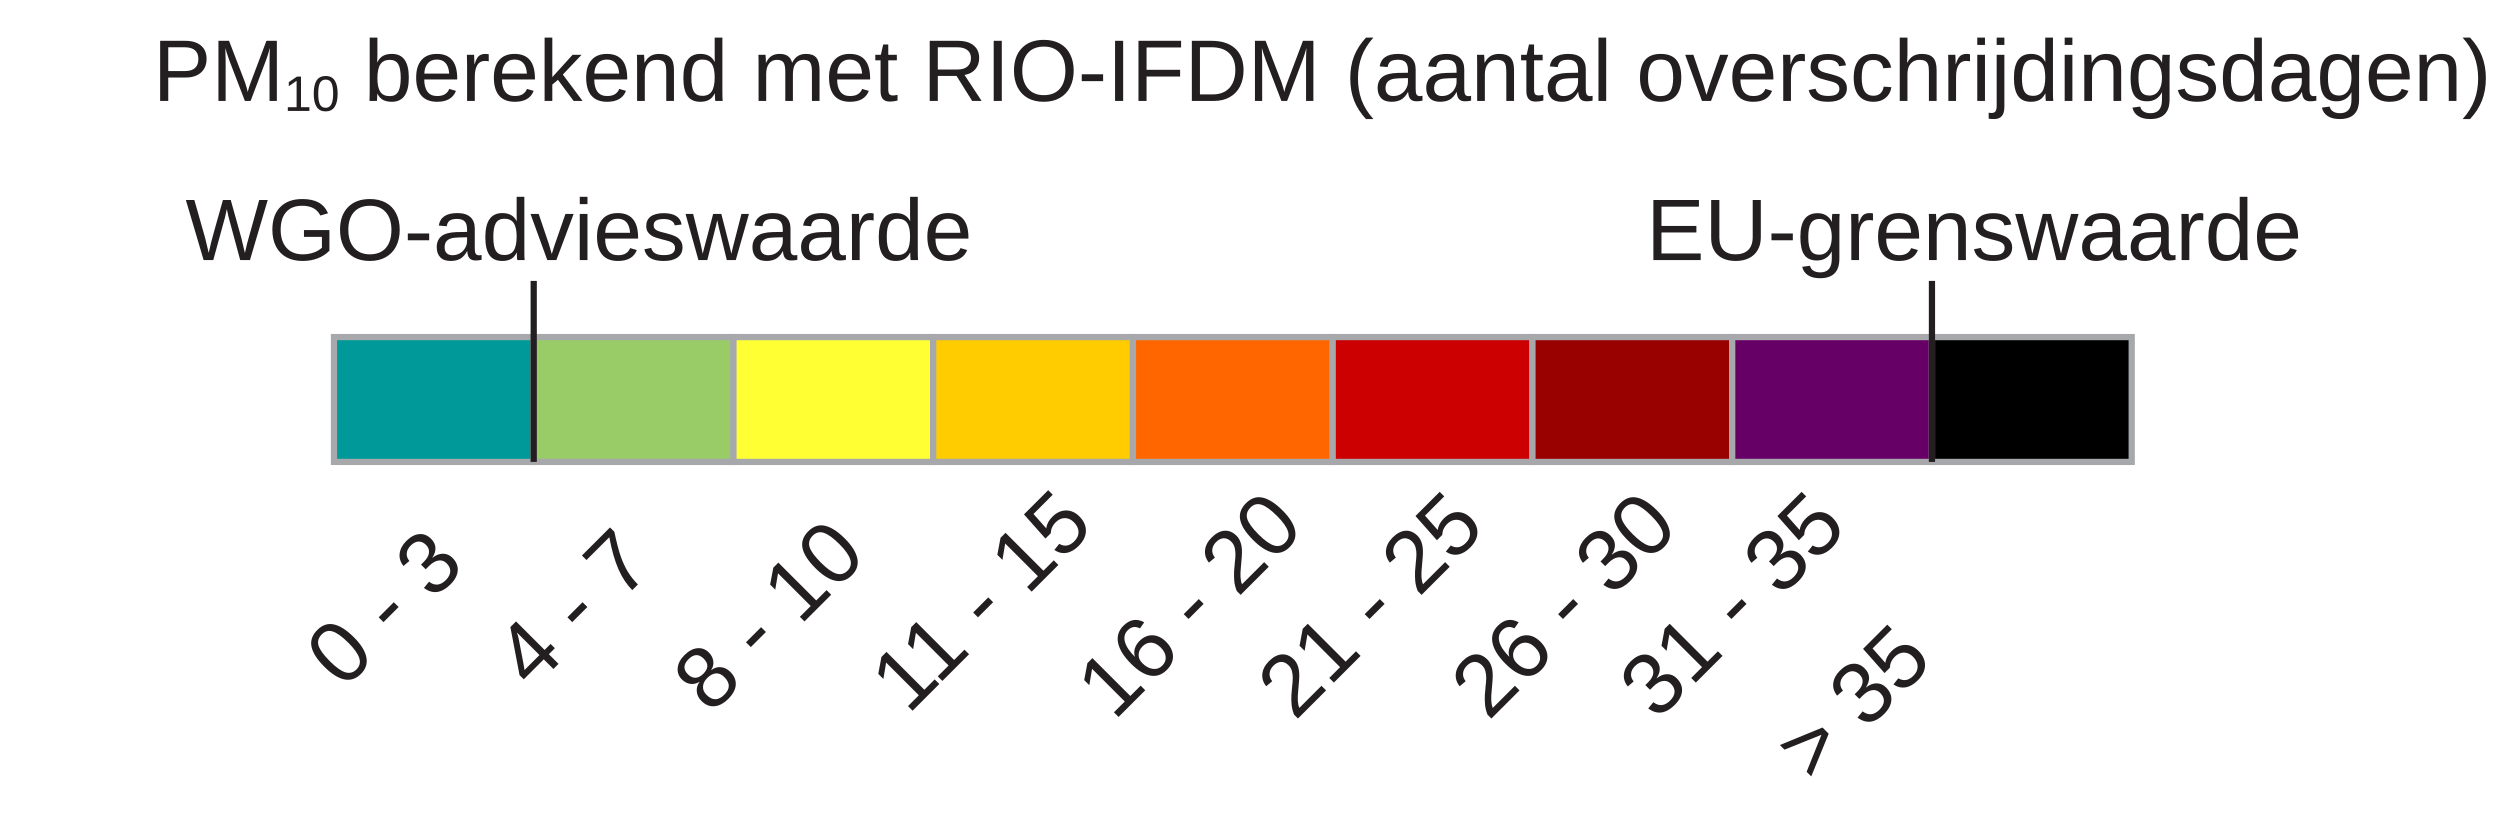
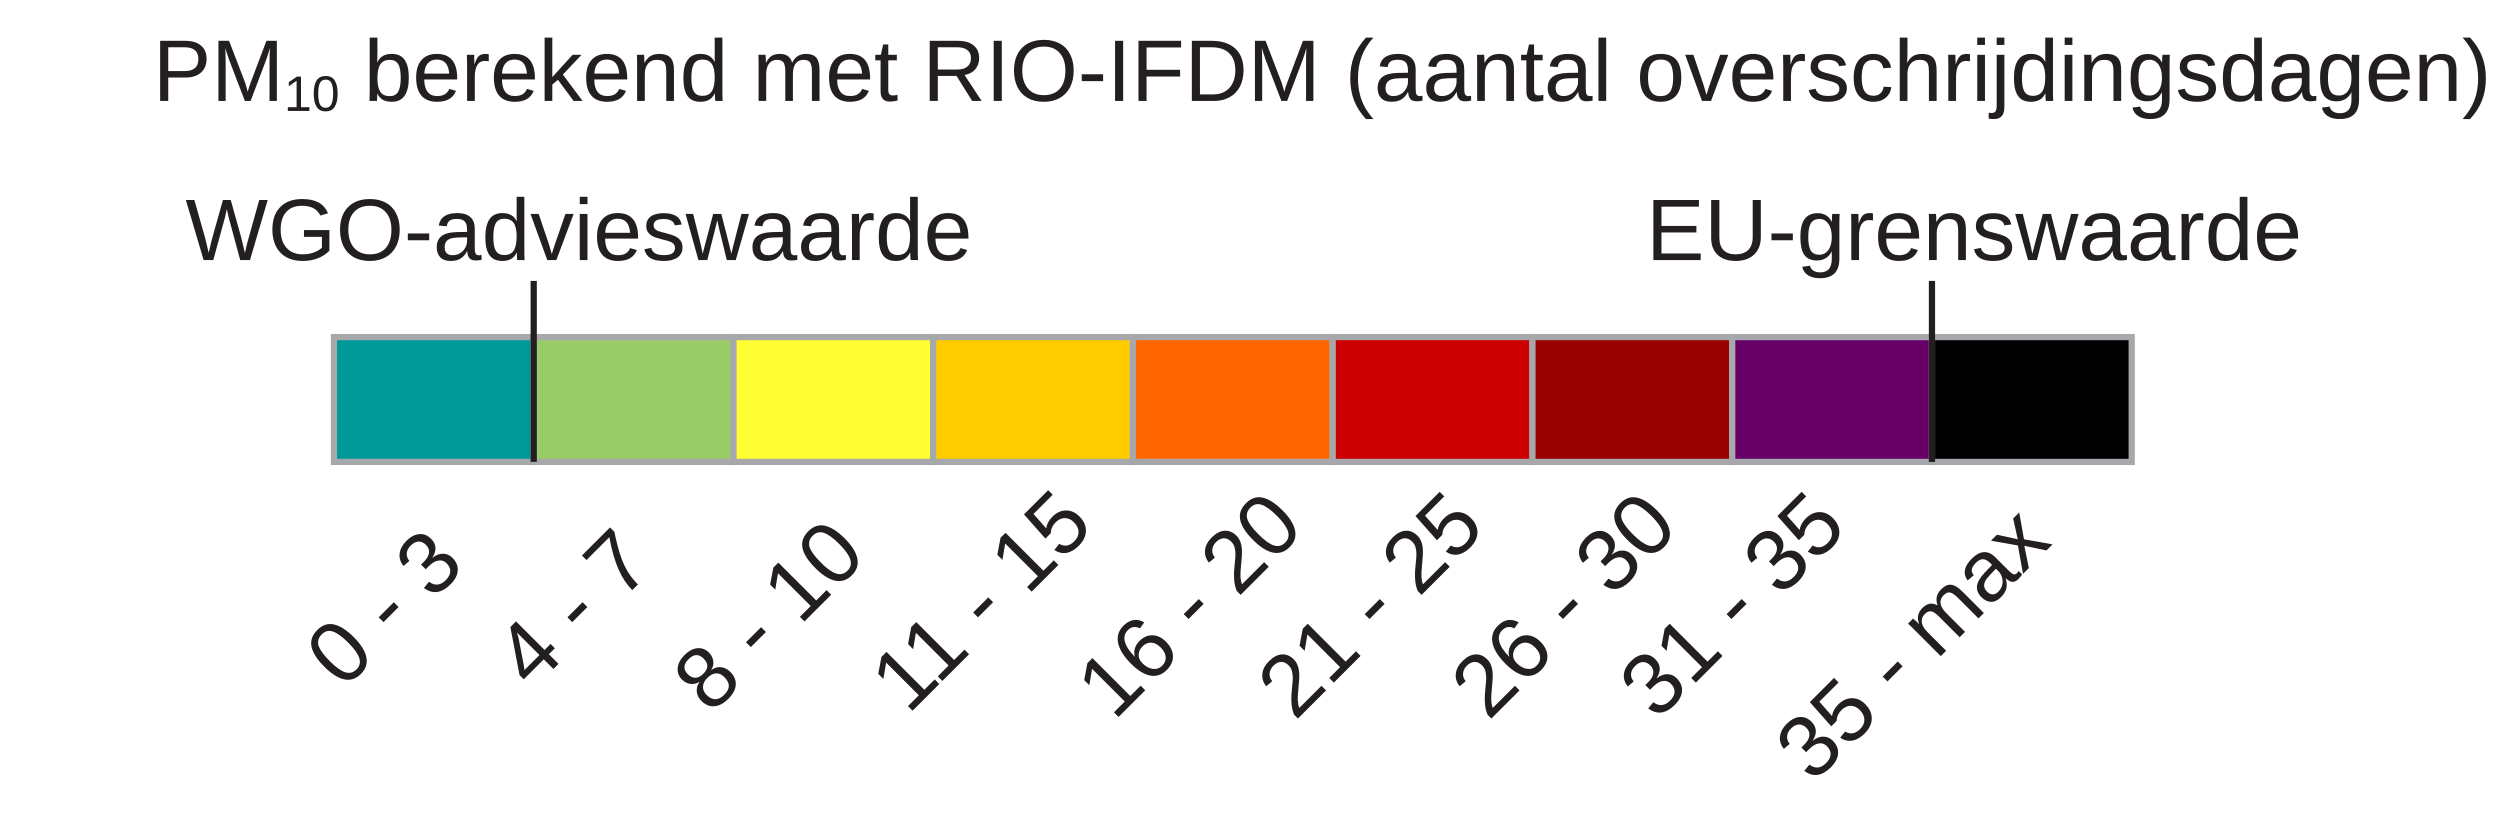
<svg xmlns="http://www.w3.org/2000/svg" version="1.1" id="Layer_1" x="0px" y="0px" width="400.5px" height="132px" viewBox="0 0 366.5 132" enable-background="new 0 0 366.5 132" xml:space="preserve">
  <rect x="36.5" y="54" fill="#009999" stroke="#A6A8AB" stroke-miterlimit="10" width="32" height="20" />
  <rect x="68.5" y="54" fill="#99CC66" stroke="#A6A8AB" stroke-miterlimit="10" width="32" height="20" />
  <rect x="100.5" y="54" fill="#FFFF33" stroke="#A6A8AB" stroke-miterlimit="10" width="32" height="20" />
  <rect x="132.5" y="54" fill="#FFCC00" stroke="#A6A8AB" stroke-miterlimit="10" width="32" height="20" />
  <rect x="164.5" y="54" fill="#FF6600" stroke="#A6A8AB" stroke-miterlimit="10" width="32" height="20" />
  <rect x="196.5" y="54" fill="#CC0000" stroke="#A6A8AB" stroke-miterlimit="10" width="32" height="20" />
  <rect x="228.5" y="54" fill="#990000" stroke="#A6A8AB" stroke-miterlimit="10" width="32" height="20" />
  <rect x="260.5" y="54" fill="#660066" stroke="#A6A8AB" stroke-miterlimit="10" width="32" height="20" />
  <rect x="292.5" y="54" fill="#000000" stroke="#A6A8AB" stroke-miterlimit="10" width="32" height="20" />
  <text transform="matrix(1 0 0 1 7.5 16.1665)" fill="#231F20" font-family="Arial" font-size="14">PM<tspan baseline-shift="sub" font-size="8px">10</tspan> berekend met RIO-IFDM (aantal overschrijdingsdagen)</text>
  <text transform="matrix(1 0 0 1 12.7148 41.6665)" fill="#231F20" font-family="Arial" font-size="14">WGO-advieswaarde</text>
  <line fill="none" stroke="#231F20" stroke-miterlimit="10" x1="68.5" y1="45" x2="68.5" y2="74" />
  <text transform="matrix(1 0 0 1 246.7148 41.6665)" fill="#231F20" font-family="Arial" font-size="14">EU-grenswaarde</text>
  <line fill="none" stroke="#231F20" stroke-miterlimit="10" x1="292.5" y1="45" x2="292.5" y2="74" />
  <text transform="matrix(0.7071 -0.7071 0.7071 0.7071 37.9805 110.6074)" fill="#231F20" font-family="Arial" font-size="14">0 - 3</text>
  <text transform="matrix(0.7071 -0.7071 0.7071 0.7071 68.2188 110.6074)" fill="#231F20" font-family="Arial" font-size="14">4 - 7</text>
  <text transform="matrix(0.7071 -0.7071 0.7071 0.7071 96.8252 114.6074)" fill="#231F20" font-family="Arial" font-size="14">8 - 10</text>
  <text transform="matrix(0.7071 -0.7071 0.7071 0.7071 128.4492 114.6074)" fill="#231F20" font-family="Arial" font-size="14">11 - 15</text>
  <text transform="matrix(0.7071 -0.7071 0.7071 0.7071 161.4414 115.6074)" fill="#231F20" font-family="Arial" font-size="14">16 - 20</text>
  <text transform="matrix(0.7071 -0.7071 0.7071 0.7071 190.4326 115.6074)" fill="#231F20" font-family="Arial" font-size="14">21 - 25</text>
  <text transform="matrix(0.7071 -0.7071 0.7071 0.7071 221.4238 115.6074)" fill="#231F20" font-family="Arial" font-size="14">26 - 30</text>
  <text transform="matrix(0.7071 -0.7071 0.7071 0.7071 248.416 115.6074)" fill="#231F20" font-family="Arial" font-size="14">31 - 35</text>
-   <text transform="matrix(0.7071 -0.7071 0.7071 0.7071 273.416 125.6074)" fill="#231F20" font-family="Arial" font-size="14">&gt; 35</text>
+   <text transform="matrix(0.7071 -0.7071 0.7071 0.7071 273.416 125.6074)" fill="#231F20" font-family="Arial" font-size="14">35 - max</text>
</svg>
